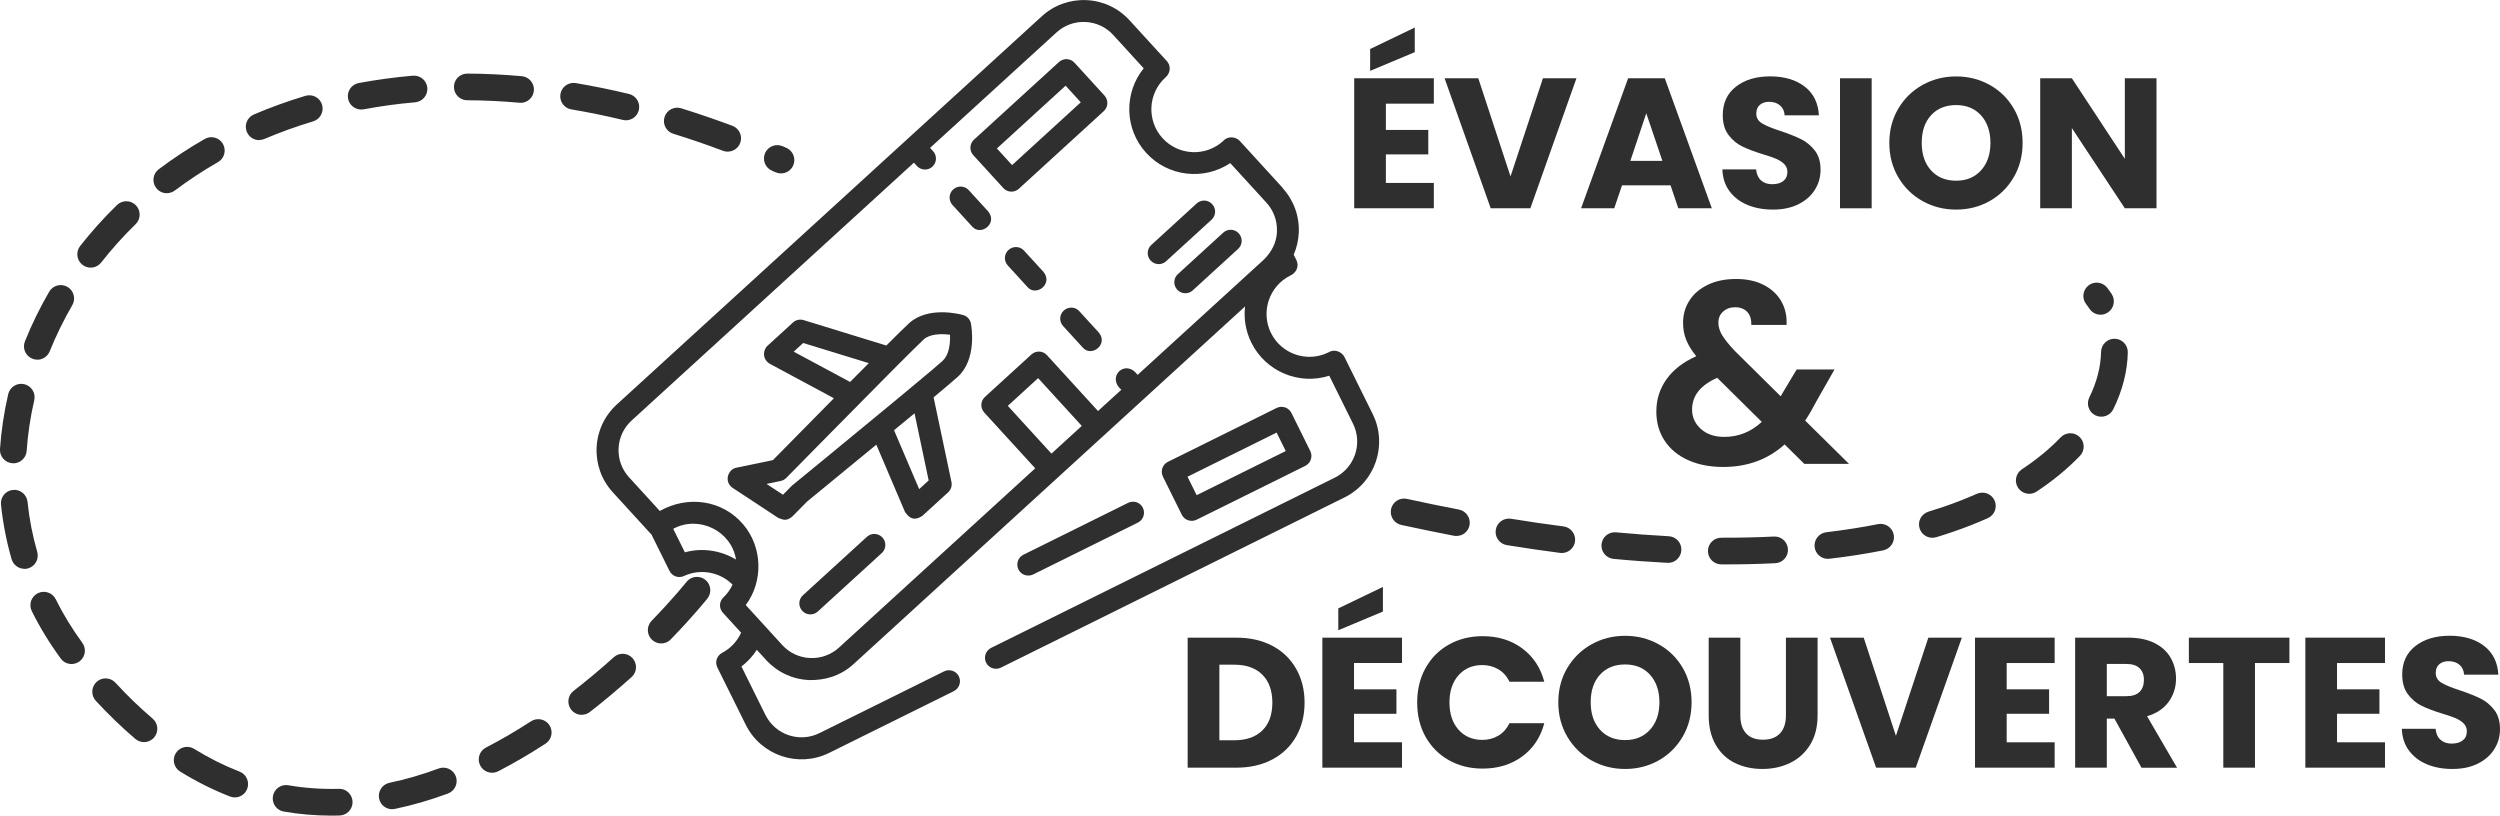
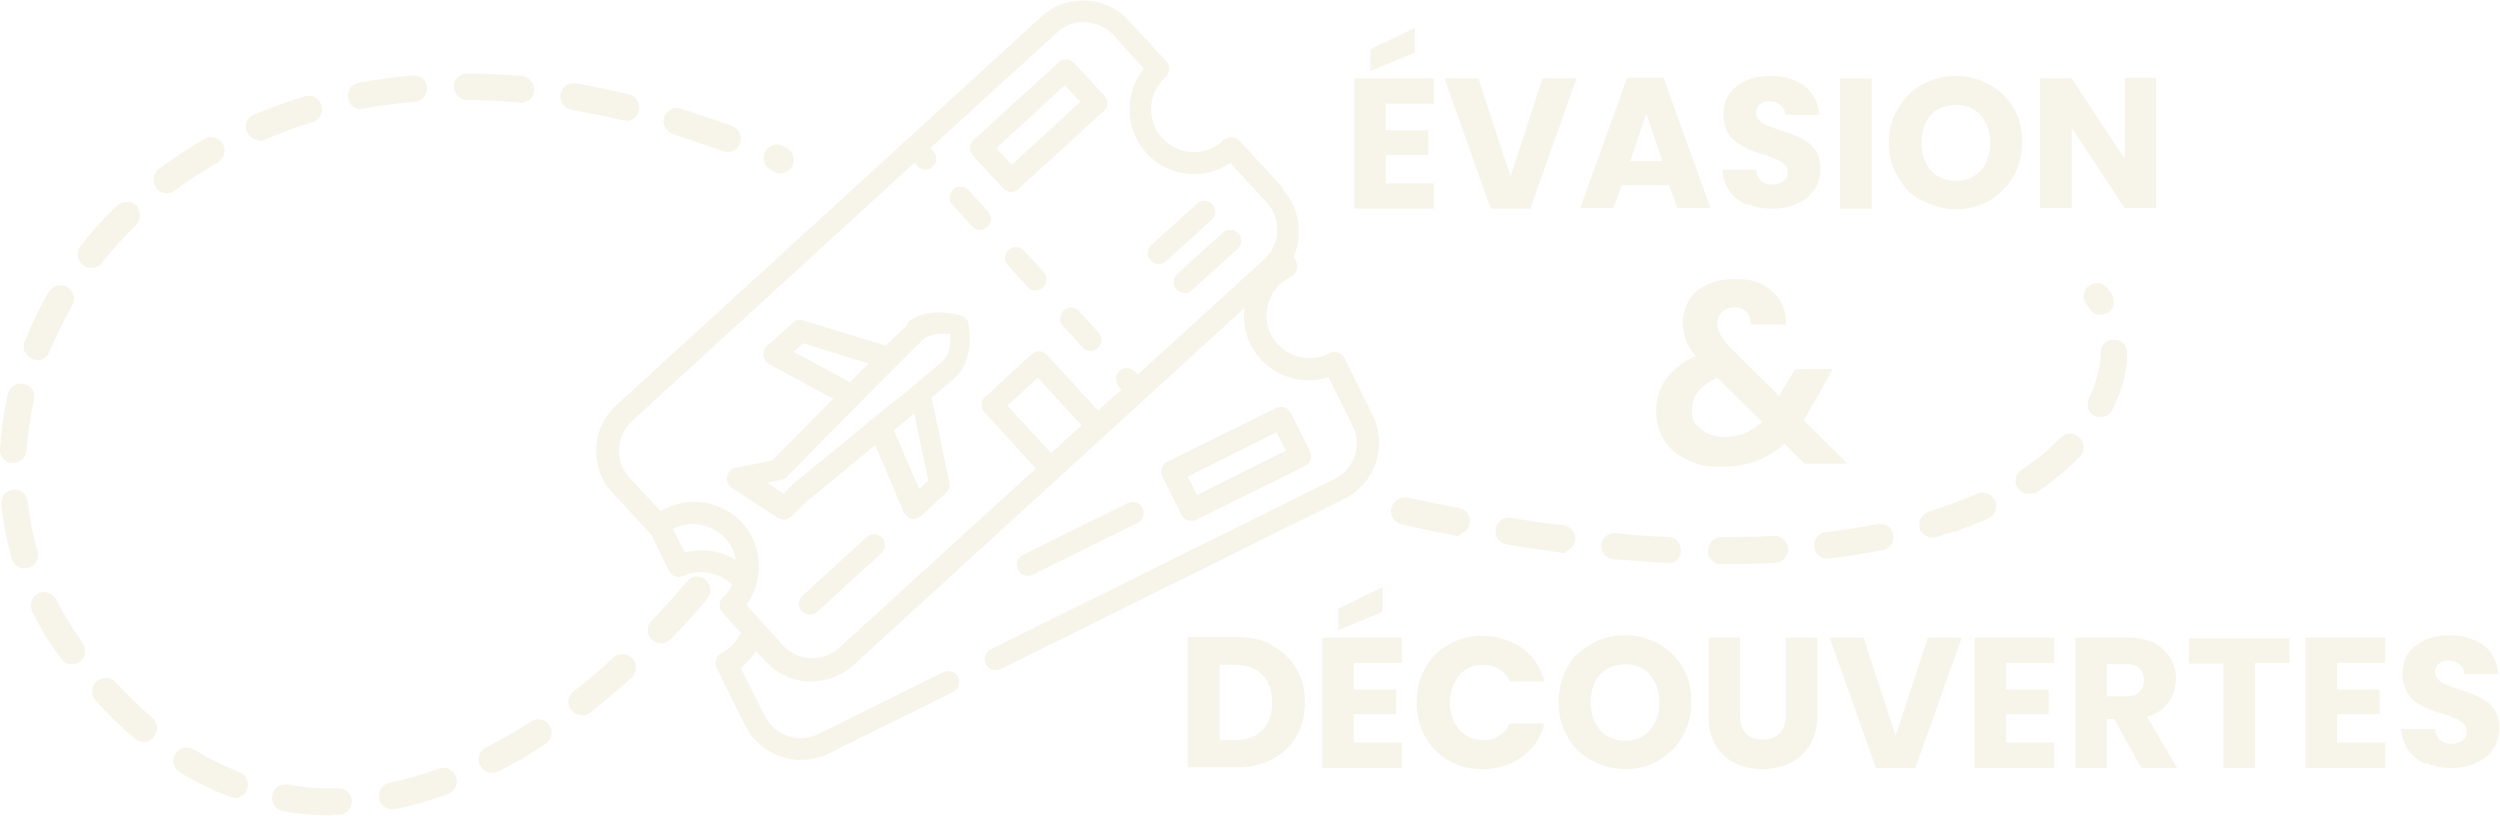
- <svg xmlns="http://www.w3.org/2000/svg" id="Calque_2" viewBox="0 0 404.96 132.12">
+ <svg xmlns="http://www.w3.org/2000/svg" id="Calque_2" version="1.1" viewBox="0 0 405 132.1">
  <defs>
    <style>
-       .cls-1 {
-         fill: #2f2f2f;
+       .st0 {
+         fill: #f7f4e9;
      }
    </style>
  </defs>
  <g id="Logo">
-     <g id="Logo-2" data-name="Logo">
+     <g id="Logo-2">
      <g id="Illustration">
        <g id="Billets">
          <g>
-             <path class="cls-1" d="M207.78,30.44l-6.98-7.64c-.54-.57-1.79-.9-2.66.03-2.83,2.59-7.23,2.39-9.82-.44-2.58-2.83-2.39-7.23.44-9.82.63-.5,1.11-1.65.27-2.65l-6.06-6.63c-1.82-1.99-4.29-3.15-6.98-3.27-2.69-.12-5.26.81-7.25,2.63l-68.83,62.87c-1.99,1.82-3.15,4.3-3.27,6.98-.12,2.69.81,5.26,2.63,7.25l6.06,6.63c.06.06.12.12.18.17l2.94,5.93c.43.87,1.47,1.23,2.35.82,2.67-1.24,5.83-.64,7.86,1.4-.35.76-.84,1.47-1.48,2.07-.7.67-.74,1.77-.08,2.49l2.95,3.23c-.64,1.4-1.7,2.53-3.08,3.26-.86.45-1.2,1.5-.77,2.37l4.6,9.28c2.47,4.98,8.52,7.02,13.5,4.56l20.21-10.01c.88-.44,1.24-1.51.81-2.39s-1.5-1.24-2.39-.81l-20.21,10.01c-3.22,1.59-7.13.27-8.73-2.95l-3.89-7.85c.99-.75,1.83-1.66,2.49-2.7l1.49,1.63c1.82,1.99,4.29,3.15,6.98,3.27,2.4.05,5.01-.56,7.25-2.63l63.37-57.89c-.23,1.95.09,3.98,1.02,5.87,2.34,4.71,7.76,6.91,12.62,5.35l3.85,7.78c1.59,3.22.27,7.13-2.95,8.73l-55.68,27.58c-.88.44-1.24,1.51-.81,2.39s1.5,1.24,2.39.81l55.68-27.58c4.98-2.47,7.02-8.52,4.56-13.5l-4.6-9.28c-.36-.69-1.47-1.37-2.57-.71-3.43,1.7-7.61.29-9.31-3.14s-.29-7.61,3.14-9.31c.74-.31,1.52-1.28.99-2.47l-.45-.9c.48-1.11.76-2.31.82-3.56.12-2.69-.81-5.26-2.63-7.25h0ZM110.94,89.47l-1.89-3.81c4.14-2.25,9.44.33,10.17,4.98-2.45-1.49-5.47-1.95-8.29-1.17h0ZM163.25,65.74l4.91-4.49,7.07,7.74-4.91,4.49-7.07-7.74ZM206.85,37.53c-.08,1.81-.88,3.26-2.11,4.51l-20.47,18.69c-1.95-2.7-5.09.3-2.63,2.4l-3.78,3.45-8.27-9.05c-.32-.35-.76-.56-1.23-.58-.47-.02-.93.15-1.28.46l-7.54,6.89c-.35.32-.56.76-.58,1.23-.02.47.15.93.46,1.28l8.27,9.05-31.78,29.03c-1.28,1.17-2.95,1.78-4.69,1.7-1.74-.08-3.34-.83-4.51-2.11l-5.91-6.47c2.87-3.84,2.72-9.36-.38-13.03-3.41-4.04-9.05-4.76-13.54-2.21l-4.98-5.45c-1.17-1.28-1.78-2.95-1.7-4.69.08-1.74.83-3.34,2.11-4.51l45.73-41.77.48.53c.55.6,1.41.74,2.1.4.15-.07.28-.17.41-.28.73-.66.78-1.79.11-2.52l-.48-.53,20.47-18.69c1.28-1.17,2.95-1.78,4.69-1.7,1.74.08,3.34.83,4.51,2.11l4.93,5.4c-3.22,3.97-3.14,9.82.41,13.7,3.55,3.88,9.36,4.49,13.61,1.65l5.86,6.41c1.17,1.28,1.78,2.95,1.7,4.69h0Z" />
-             <path class="cls-1" d="M160.11,34.29l-3.19-3.49c-.66-.73-1.79-.78-2.52-.11-.73.66-.78,1.79-.11,2.52l3.19,3.49c1.38,1.58,4.14-.47,2.63-2.4Z" />
-             <path class="cls-1" d="M169.07,44.09l-3.19-3.49c-.66-.73-1.79-.78-2.52-.11-.73.66-.78,1.79-.11,2.52l3.19,3.49c1.38,1.58,4.14-.47,2.63-2.4Z" />
-             <path class="cls-1" d="M174.84,50.41c-.66-.73-1.79-.78-2.52-.11-.73.66-.78,1.79-.11,2.52l3.19,3.49c1.38,1.58,4.14-.47,2.63-2.4l-3.19-3.49Z" />
-             <path class="cls-1" d="M179.37,16.76c.02-.47-.15-.93-.46-1.28l-4.86-5.32c-.66-.73-1.79-.78-2.52-.11l-13.76,12.57c-.73.66-.78,1.79-.11,2.52l4.86,5.32c.32.35.76.56,1.23.58.3.01.6-.05.87-.18.15-.07.29-.17.41-.28l13.76-12.57c.35-.32.56-.76.58-1.23h0ZM163.94,26.74l-2.46-2.69,11.13-10.17,2.46,2.69-11.13,10.17Z" />
-             <path class="cls-1" d="M188.9,42.31l7.35-6.72c.73-.66.78-1.79.11-2.52-.66-.73-1.79-.78-2.52-.11l-7.35,6.72c-.73.66-.78,1.79-.11,2.52.55.6,1.41.74,2.1.4.15-.07.28-.17.41-.28Z" />
-             <path class="cls-1" d="M198.15,37.68l-7.35,6.72c-.73.66-.78,1.79-.11,2.52.55.6,1.41.74,2.1.4.15-.07.28-.17.41-.28l7.35-6.72c.73-.66.78-1.79.11-2.52-.66-.73-1.79-.78-2.52-.11Z" />
-             <path class="cls-1" d="M140.43,86.95l-10.37,9.47c-.73.66-.78,1.79-.11,2.52.55.6,1.41.74,2.1.4.15-.07.28-.17.41-.28l10.37-9.47c.73-.66.78-1.79.11-2.52-.66-.73-1.79-.78-2.52-.11h0Z" />
-             <path class="cls-1" d="M211.44,75.46c.88-.44,1.24-1.51.81-2.39l-3.06-6.18c-.44-.88-1.5-1.24-2.39-.81l-17.62,8.73c-.88.44-1.24,1.5-.81,2.39l3.06,6.18c.44.88,1.5,1.24,2.39.81l17.62-8.73ZM192.36,77.22l14.43-7.15,1.48,2.99-14.43,7.15-1.48-2.99Z" />
-             <path class="cls-1" d="M184.32,84.65c.88-.44,1.24-1.5.81-2.39s-1.5-1.24-2.39-.81l-16.96,8.4c-.88.44-1.24,1.5-.81,2.39s1.5,1.24,2.39.81l16.96-8.4Z" />
-             <path class="cls-1" d="M147.24,52.37c-.54.49-1.89,1.82-3.67,3.6l-13.4-4.12c-.6-.18-1.26-.04-1.72.39l-4.15,3.79c-.65.62-.92,2.05.36,2.88l10.42,5.6c-4.4,4.45-8.59,8.71-9.88,10.02l-5.96,1.24c-1.24.24-2.04,2.16-.61,3.23l7.46,4.91c.74.25,1.25.59,2.24-.23l2.4-2.43c.77-.63,5.86-4.8,11.22-9.22l4.64,10.89c.51.71,1.27,1.69,2.84.62l4.15-3.79c.47-.43.67-1.07.54-1.68l-2.89-13.71c1.93-1.61,3.38-2.84,3.92-3.33,3.09-2.82,2.24-8.03,2.13-8.61-.12-.67-.62-1.21-1.27-1.39-.57-.16-5.68-1.48-8.77,1.34ZM128.56,56.97l1.54-1.41,10.63,3.26c-.97.97-1.99,2-3.03,3.05l-9.14-4.91ZM150.43,77.82l-1.54,1.41-4.07-9.54c1.14-.94,2.26-1.87,3.32-2.74l2.29,10.88ZM152.75,58.4c-.58.53-2.32,2-4.62,3.91,0,0,0,0,0,0-.95.79-2.04,1.7-3.26,2.71-.08.06-.15.12-.23.19-.04.03-.08.07-.12.1-7.05,5.83-15.97,13.14-16.11,13.25-.05.04-.09.08-.14.12l-1.44,1.46-2.66-1.75,2.29-.48c.34-.07.66-.24.91-.5.13-.13,8.19-8.34,14.63-14.83.2-.2.4-.4.59-.59.01-.01.02-.02.03-.04,1-1.01,1.9-1.91,2.7-2.72,0,0,0,0,0,0,2.11-2.11,3.73-3.71,4.31-4.25,1.02-.93,2.93-.93,4.26-.76.05,1.33-.12,3.23-1.15,4.16h0Z" />
+             <path class="st0" d="M207.8,30.4l-7-7.6c-.5-.6-1.8-.9-2.7,0-2.8,2.6-7.2,2.4-9.8-.4-2.6-2.8-2.4-7.2.4-9.8.6-.5,1.1-1.6.3-2.6l-6.1-6.6c-1.8-2-4.3-3.2-7-3.3-2.7-.1-5.3.8-7.2,2.6l-68.8,62.9c-2,1.8-3.2,4.3-3.3,7-.1,2.7.8,5.3,2.6,7.2l6.1,6.6c0,0,.1.1.2.2l2.9,5.9c.4.9,1.5,1.2,2.3.8,2.7-1.2,5.8-.6,7.9,1.4-.3.8-.8,1.5-1.5,2.1-.7.7-.7,1.8,0,2.5l2.9,3.2c-.6,1.4-1.7,2.5-3.1,3.3-.9.4-1.2,1.5-.8,2.4l4.6,9.3c2.5,5,8.5,7,13.5,4.6l20.2-10c.9-.4,1.2-1.5.8-2.4s-1.5-1.2-2.4-.8l-20.2,10c-3.2,1.6-7.1.3-8.7-2.9l-3.9-7.8c1-.8,1.8-1.7,2.5-2.7l1.5,1.6c1.8,2,4.3,3.2,7,3.3,2.4,0,5-.6,7.2-2.6l63.4-57.9c-.2,2,0,4,1,5.9,2.3,4.7,7.8,6.9,12.6,5.3l3.9,7.8c1.6,3.2.3,7.1-2.9,8.7l-55.7,27.6c-.9.4-1.2,1.5-.8,2.4s1.5,1.2,2.4.8l55.7-27.6c5-2.5,7-8.5,4.6-13.5l-4.6-9.3c-.4-.7-1.5-1.4-2.6-.7-3.4,1.7-7.6.3-9.3-3.1s-.3-7.6,3.1-9.3c.7-.3,1.5-1.3,1-2.5l-.4-.9c.5-1.1.8-2.3.8-3.6.1-2.7-.8-5.3-2.6-7.2h0ZM110.9,89.5l-1.9-3.8c4.1-2.2,9.4.3,10.2,5-2.4-1.5-5.5-1.9-8.3-1.2h0ZM163.2,65.7l4.9-4.5,7.1,7.7-4.9,4.5-7.1-7.7ZM206.9,37.5c0,1.8-.9,3.3-2.1,4.5l-20.5,18.7c-1.9-2.7-5.1.3-2.6,2.4l-3.8,3.4-8.3-9c-.3-.3-.8-.6-1.2-.6s-.9.2-1.3.5l-7.5,6.9c-.4.3-.6.8-.6,1.2s.1.9.5,1.3l8.3,9.1-31.8,29c-1.3,1.2-2.9,1.8-4.7,1.7s-3.3-.8-4.5-2.1l-5.9-6.5c2.9-3.8,2.7-9.4-.4-13-3.4-4-9.1-4.8-13.5-2.2l-5-5.4c-1.2-1.3-1.8-2.9-1.7-4.7,0-1.7.8-3.3,2.1-4.5l45.7-41.8.5.5c.6.6,1.4.7,2.1.4.1,0,.3-.2.4-.3.7-.7.8-1.8.1-2.5l-.5-.5,20.5-18.7c1.3-1.2,2.9-1.8,4.7-1.7s3.3.8,4.5,2.1l4.9,5.4c-3.2,4-3.1,9.8.4,13.7s9.4,4.5,13.6,1.6l5.9,6.4c1.2,1.3,1.8,3,1.7,4.7h0Z" />
+             <path class="st0" d="M160.1,34.3l-3.2-3.5c-.7-.7-1.8-.8-2.5-.1-.7.7-.8,1.8-.1,2.5l3.2,3.5c1.4,1.6,4.1-.5,2.6-2.4h0Z" />
+             <path class="st0" d="M169.1,44.1l-3.2-3.5c-.7-.7-1.8-.8-2.5-.1-.7.7-.8,1.8-.1,2.5l3.2,3.5c1.4,1.6,4.1-.5,2.6-2.4h0Z" />
+             <path class="st0" d="M174.8,50.4c-.7-.7-1.8-.8-2.5-.1-.7.7-.8,1.8-.1,2.5l3.2,3.5c1.4,1.6,4.1-.5,2.6-2.4l-3.2-3.5h0Z" />
+             <path class="st0" d="M179.4,16.8c0-.5-.1-.9-.5-1.3l-4.9-5.3c-.7-.7-1.8-.8-2.5-.1l-13.8,12.6c-.7.7-.8,1.8-.1,2.5l4.9,5.3c.3.4.8.6,1.2.6.3,0,.6,0,.9-.2.1,0,.3-.2.4-.3l13.8-12.6c.4-.3.6-.8.6-1.2h0ZM163.9,26.7l-2.5-2.7,11.1-10.2,2.5,2.7-11.1,10.2Z" />
+             <path class="st0" d="M188.9,42.3l7.4-6.7c.7-.7.8-1.8.1-2.5-.7-.7-1.8-.8-2.5-.1l-7.4,6.7c-.7.7-.8,1.8-.1,2.5.6.6,1.4.7,2.1.4.1,0,.3-.2.4-.3h0Z" />
+             <path class="st0" d="M198.1,37.7l-7.4,6.7c-.7.7-.8,1.8-.1,2.5.6.6,1.4.7,2.1.4.1,0,.3-.2.4-.3l7.4-6.7c.7-.7.8-1.8.1-2.5-.7-.7-1.8-.8-2.5-.1h0Z" />
+             <path class="st0" d="M140.4,87l-10.4,9.5c-.7.7-.8,1.8-.1,2.5.6.6,1.4.7,2.1.4.1,0,.3-.2.4-.3l10.4-9.5c.7-.7.8-1.8.1-2.5-.7-.7-1.8-.8-2.5-.1h0Z" />
+             <path class="st0" d="M211.4,75.5c.9-.4,1.2-1.5.8-2.4l-3.1-6.2c-.4-.9-1.5-1.2-2.4-.8l-17.6,8.7c-.9.4-1.2,1.5-.8,2.4l3.1,6.2c.4.9,1.5,1.2,2.4.8,0,0,17.6-8.7,17.6-8.7ZM192.4,77.2l14.4-7.2,1.5,3-14.4,7.2-1.5-3Z" />
+             <path class="st0" d="M184.3,84.7c.9-.4,1.2-1.5.8-2.4s-1.5-1.2-2.4-.8l-17,8.4c-.9.4-1.2,1.5-.8,2.4s1.5,1.2,2.4.8l17-8.4Z" />
+             <path class="st0" d="M147.2,52.4c-.5.5-1.9,1.8-3.7,3.6l-13.4-4.1c-.6-.2-1.3,0-1.7.4l-4.2,3.8c-.7.6-.9,2,.4,2.9l10.4,5.6c-4.4,4.4-8.6,8.7-9.9,10l-6,1.2c-1.2.2-2,2.2-.6,3.2l7.5,4.9c.7.2,1.2.6,2.2-.2l2.4-2.4c.8-.6,5.9-4.8,11.2-9.2l4.6,10.9c.5.7,1.3,1.7,2.8.6l4.1-3.8c.5-.4.7-1.1.5-1.7l-2.9-13.7c1.9-1.6,3.4-2.8,3.9-3.3,3.1-2.8,2.2-8,2.1-8.6-.1-.7-.6-1.2-1.3-1.4-.6-.2-5.7-1.5-8.8,1.3h0ZM128.6,57l1.5-1.4,10.6,3.3c-1,1-2,2-3,3l-9.1-4.9h0ZM150.4,77.8l-1.5,1.4-4.1-9.5c1.1-.9,2.3-1.9,3.3-2.7l2.3,10.9h0ZM152.8,58.4c-.6.5-2.3,2-4.6,3.9h0c-.9.8-2,1.7-3.3,2.7,0,0-.1.1-.2.2,0,0,0,0-.1,0-7.1,5.8-16,13.1-16.1,13.2,0,0,0,0-.1.1l-1.4,1.5-2.7-1.8,2.3-.5c.3,0,.7-.2.9-.5.1-.1,8.2-8.3,14.6-14.8.2-.2.4-.4.6-.6,0,0,0,0,0,0,1-1,1.9-1.9,2.7-2.7h0c2.1-2.1,3.7-3.7,4.3-4.2,1-.9,2.9-.9,4.3-.8,0,1.3-.1,3.2-1.1,4.2h0Z" />
          </g>
        </g>
        <g id="Pointillés">
-           <path class="cls-1" d="M316.45,86.11c-.91.31-1.85.62-2.81.91-1.14.35-2.35-.3-2.7-1.44-.35-1.14.27-2.32,1.44-2.7.92-.28,1.81-.59,2.69-.87,1.79-.62,3.52-1.3,5.16-2.03,1.08-.47,2.37,0,2.86,1.09.49,1.09,0,2.37-1.09,2.86-1.76.78-3.66,1.54-5.55,2.18ZM305.34,89.07c-.09.03-.19.06-.29.08-2.77.55-5.7,1.01-8.71,1.36-1.19.14-2.26-.71-2.4-1.9-.14-1.18.71-2.26,1.9-2.4,2.89-.34,5.71-.78,8.37-1.31,1.17-.23,2.31.53,2.54,1.7.21,1.07-.41,2.12-1.41,2.46ZM329.41,79.87c-.91.32-1.95-.01-2.51-.85-.66-1-.38-2.34.61-3,2.39-1.58,4.51-3.32,6.29-5.18.83-.86,2.2-.89,3.06-.06.86.83.89,2.2.06,3.06-2,2.08-4.37,4.03-7.03,5.79-.16.1-.32.18-.49.24ZM288.18,91.11c-.19.07-.39.1-.6.12-2.83.14-5.78.21-8.77.19-1.19,0-2.16-.98-2.15-2.17,0-1.19.98-2.16,2.17-2.15,2.91.01,5.78-.05,8.52-.19,1.19-.06,2.21.86,2.27,2.05.05.98-.56,1.85-1.45,2.15ZM341.08,67.38c-.53.18-1.12.16-1.66-.1-1.07-.53-1.51-1.82-.99-2.89,1.22-2.48,1.86-4.97,1.91-7.4.02-1.19,1.02-2.14,2.21-2.12,1.19.02,2.14,1.01,2.12,2.21-.06,3.06-.86,6.17-2.35,9.21-.26.53-.71.91-1.23,1.09ZM270.9,91.06c-.26.09-.53.13-.82.11-2.84-.15-5.77-.36-8.71-.64-1.19-.11-2.06-1.16-1.95-2.35.11-1.19,1.16-2.06,2.35-1.95,2.88.27,5.76.48,8.54.63,1.19.06,2.11,1.08,2.04,2.27-.05.91-.65,1.65-1.45,1.93ZM253.68,89.46c-.31.11-.64.14-.98.1-2.8-.36-5.7-.79-8.62-1.26-1.18-.19-1.98-1.3-1.79-2.48.19-1.18,1.3-1.98,2.48-1.79,2.88.47,5.73.89,8.49,1.24,1.18.15,2.02,1.24,1.87,2.42-.11.84-.69,1.51-1.44,1.77ZM340.97,50.86c-.92.32-1.96-.01-2.52-.86-.16-.25-.33-.49-.52-.72-.74-.94-.57-2.3.37-3.04.94-.73,2.3-.57,3.03.37.26.33.5.67.73,1.02.65,1,.37,2.34-.63,2.99-.15.1-.31.18-.48.23ZM236.61,86.7c-.35.12-.73.15-1.11.08-2.8-.54-5.66-1.13-8.52-1.75-1.17-.26-1.9-1.41-1.65-2.57.26-1.17,1.41-1.91,2.57-1.65,2.82.62,5.65,1.2,8.42,1.73,1.17.22,1.94,1.36,1.72,2.53-.15.79-.71,1.39-1.42,1.64Z" />
-           <path class="cls-1" d="M53.73,132.12c-2.61,0-5.22-.22-7.76-.66-1.18-.2-1.96-1.32-1.76-2.5.2-1.18,1.33-1.97,2.5-1.76,2.67.46,5.44.65,8.18.58,1.17-.07,2.19.91,2.22,2.1s-.91,2.19-2.1,2.22c-.43.01-.85.02-1.28.02ZM63.52,131.08c-1,0-1.9-.7-2.11-1.72-.24-1.17.51-2.31,1.67-2.56,2.62-.54,5.3-1.32,7.98-2.32,1.12-.41,2.36.16,2.78,1.28.41,1.12-.16,2.36-1.28,2.78-2.88,1.07-5.77,1.9-8.6,2.49-.15.03-.3.04-.44.04ZM38.03,129.17c-.26,0-.53-.05-.78-.15-2.74-1.07-5.45-2.42-8.07-4.04-1.02-.63-1.33-1.96-.71-2.97.63-1.02,1.96-1.33,2.97-.71,2.39,1.48,4.87,2.72,7.37,3.69,1.11.43,1.66,1.69,1.23,2.8-.33.86-1.15,1.38-2.02,1.38ZM79.71,125.17c-.78,0-1.54-.43-1.92-1.17-.55-1.06-.13-2.36.93-2.91,2.41-1.24,4.86-2.67,7.29-4.25,1-.65,2.34-.37,2.99.63.65,1,.37,2.34-.63,2.99-2.54,1.65-5.12,3.16-7.66,4.47-.32.16-.66.24-.99.24ZM23.33,120.21c-.49,0-.99-.17-1.4-.51-2.17-1.85-4.33-3.93-6.41-6.18-.81-.88-.75-2.25.12-3.06.88-.81,2.24-.75,3.05.12,1.96,2.13,3.99,4.08,6.03,5.82.91.77,1.02,2.14.25,3.05-.43.5-1.04.76-1.65.76ZM94.23,115.79c-.65,0-1.28-.29-1.71-.84-.73-.94-.56-2.3.38-3.03,2.19-1.7,4.38-3.53,6.52-5.46.89-.8,2.25-.73,3.05.16.8.89.73,2.25-.16,3.05-2.22,1.99-4.49,3.9-6.76,5.66-.39.31-.86.45-1.32.45ZM11.59,107.56c-.66,0-1.32-.3-1.74-.88-1.8-2.44-3.38-5.03-4.7-7.69-.53-1.07-.09-2.37.98-2.9,1.07-.53,2.37-.09,2.9.98,1.21,2.44,2.66,4.81,4.3,7.05.71.96.5,2.31-.46,3.02-.39.28-.84.42-1.28.42ZM107.11,104.23c-.54,0-1.09-.2-1.51-.61-.86-.83-.88-2.2-.05-3.06,3.57-3.68,5.63-6.27,5.65-6.3.74-.94,2.1-1.09,3.04-.35.94.74,1.09,2.1.35,3.04-.09.11-2.2,2.77-5.94,6.62-.42.44-.99.66-1.55.66ZM3.96,92.14c-.94,0-1.8-.62-2.08-1.56-.83-2.87-1.41-5.85-1.72-8.85-.12-1.19.74-2.25,1.93-2.37,1.17-.13,2.25.74,2.37,1.93.28,2.75.81,5.47,1.57,8.1.33,1.15-.33,2.35-1.48,2.68-.2.06-.4.09-.6.09ZM2.16,75.04s-.1,0-.15,0c-1.19-.08-2.09-1.11-2.01-2.3.2-2.96.65-5.95,1.33-8.89.27-1.16,1.43-1.89,2.6-1.62,1.16.27,1.89,1.43,1.62,2.6-.63,2.71-1.04,5.47-1.23,8.2-.08,1.14-1.03,2.02-2.15,2.02ZM6.04,58.26c-.27,0-.54-.05-.8-.16-1.11-.44-1.65-1.7-1.2-2.81,1.1-2.74,2.42-5.45,3.93-8.04.6-1.03,1.92-1.38,2.96-.78,1.03.6,1.38,1.92.78,2.96-1.4,2.42-2.63,4.93-3.66,7.48-.34.84-1.15,1.36-2.01,1.36ZM14.68,43.35c-.47,0-.94-.15-1.33-.46-.94-.74-1.1-2.1-.37-3.04,1.82-2.32,3.83-4.56,5.97-6.64.86-.83,2.22-.82,3.06.04.83.86.82,2.22-.04,3.06-2,1.95-3.88,4.04-5.58,6.21-.43.54-1.06.83-1.7.83ZM27.02,31.3c-.66,0-1.3-.3-1.73-.86-.72-.96-.53-2.31.43-3.03,2.35-1.77,4.85-3.41,7.44-4.9,1.04-.59,2.36-.24,2.95.8.59,1.04.24,2.36-.8,2.95-2.43,1.39-4.78,2.94-6.99,4.6-.39.29-.85.43-1.3.43ZM126.5,28.09c-.29,0-.59-.06-.87-.18l-.59-.26c-1.09-.48-1.59-1.75-1.11-2.85.48-1.09,1.75-1.59,2.85-1.11l.6.26c1.09.48,1.59,1.76,1.11,2.85-.36.81-1.15,1.29-1.98,1.29ZM117.89,24.57c-.25,0-.51-.04-.76-.14-2.69-1.01-5.4-1.94-8.06-2.76-1.14-.35-1.78-1.56-1.43-2.7.35-1.14,1.56-1.78,2.7-1.43,2.74.85,5.54,1.81,8.3,2.84,1.12.42,1.68,1.67,1.26,2.78-.33.87-1.15,1.4-2.02,1.4ZM41.98,22.7c-.84,0-1.64-.49-1.99-1.32-.47-1.1.04-2.37,1.14-2.84,2.69-1.15,5.5-2.16,8.35-3.02,1.15-.34,2.35.31,2.69,1.45.34,1.14-.31,2.35-1.45,2.69-2.7.81-5.35,1.77-7.9,2.85-.28.12-.56.17-.85.17ZM101.38,19.48c-.17,0-.34-.02-.51-.06-2.78-.67-5.58-1.24-8.32-1.7-1.18-.2-1.97-1.31-1.77-2.49.2-1.18,1.32-1.97,2.49-1.77,2.84.48,5.74,1.07,8.62,1.76,1.16.28,1.87,1.45,1.59,2.61-.24.99-1.12,1.66-2.1,1.66ZM58.5,17.74c-1.02,0-1.93-.73-2.12-1.77-.22-1.17.55-2.3,1.73-2.52,2.86-.53,5.81-.94,8.77-1.19,1.2-.09,2.24.78,2.34,1.97.1,1.19-.78,2.24-1.97,2.34-2.82.24-5.64.63-8.35,1.14-.13.02-.27.04-.4.04ZM84.33,16.64c-.06,0-.13,0-.2,0-2.84-.25-5.68-.39-8.45-.4-1.19,0-2.16-.98-2.15-2.17,0-1.19.97-2.15,2.16-2.15h.01c2.89.01,5.86.16,8.82.42,1.19.11,2.07,1.16,1.96,2.35-.1,1.12-1.04,1.97-2.15,1.97Z" />
+           <path class="st0" d="M316.5,86.1c-.9.3-1.9.6-2.8.9-1.1.3-2.4-.3-2.7-1.4s.3-2.3,1.4-2.7c.9-.3,1.8-.6,2.7-.9,1.8-.6,3.5-1.3,5.2-2,1.1-.5,2.4,0,2.9,1.1s0,2.4-1.1,2.9c-1.8.8-3.7,1.5-5.5,2.2ZM305.3,89.1c0,0-.2,0-.3,0-2.8.6-5.7,1-8.7,1.4-1.2.1-2.3-.7-2.4-1.9-.1-1.2.7-2.3,1.9-2.4,2.9-.3,5.7-.8,8.4-1.3,1.2-.2,2.3.5,2.5,1.7.2,1.1-.4,2.1-1.4,2.5h0ZM329.4,79.9c-.9.3-2,0-2.5-.8-.7-1-.4-2.3.6-3,2.4-1.6,4.5-3.3,6.3-5.2.8-.9,2.2-.9,3.1,0s.9,2.2,0,3.1c-2,2.1-4.4,4-7,5.8-.2,0-.3.2-.5.2h0ZM288.2,91.1c-.2,0-.4,0-.6.1-2.8.1-5.8.2-8.8.2-1.2,0-2.2-1-2.1-2.2,0-1.2,1-2.2,2.2-2.2,2.9,0,5.8,0,8.5-.2,1.2,0,2.2.9,2.3,2.1,0,1-.6,1.8-1.5,2.2h0ZM341.1,67.4c-.5.2-1.1.2-1.7,0-1.1-.5-1.5-1.8-1-2.9,1.2-2.5,1.9-5,1.9-7.4,0-1.2,1-2.1,2.2-2.1s2.1,1,2.1,2.2c0,3.1-.9,6.2-2.4,9.2-.3.5-.7.9-1.2,1.1h0ZM270.9,91.1c-.3,0-.5.1-.8.1-2.8-.2-5.8-.4-8.7-.6-1.2-.1-2.1-1.2-2-2.3.1-1.2,1.2-2.1,2.4-1.9,2.9.3,5.8.5,8.5.6,1.2,0,2.1,1.1,2,2.3,0,.9-.6,1.7-1.5,1.9ZM253.7,89.5c-.3.1-.6.1-1,0-2.8-.4-5.7-.8-8.6-1.3-1.2-.2-2-1.3-1.8-2.5s1.3-2,2.5-1.8c2.9.5,5.7.9,8.5,1.2,1.2.2,2,1.2,1.9,2.4-.1.8-.7,1.5-1.4,1.8h0ZM341,50.9c-.9.3-2,0-2.5-.9-.2-.2-.3-.5-.5-.7-.7-.9-.6-2.3.4-3,.9-.7,2.3-.6,3,.4.3.3.5.7.7,1,.6,1,.4,2.3-.6,3-.1,0-.3.2-.5.2h0ZM236.6,86.7c-.4.1-.7.2-1.1,0-2.8-.5-5.7-1.1-8.5-1.8-1.2-.3-1.9-1.4-1.6-2.6.3-1.2,1.4-1.9,2.6-1.7,2.8.6,5.6,1.2,8.4,1.7,1.2.2,1.9,1.4,1.7,2.5-.1.8-.7,1.4-1.4,1.6h0Z" />
+           <path class="st0" d="M53.7,132.1c-2.6,0-5.2-.2-7.8-.7-1.2-.2-2-1.3-1.8-2.5.2-1.2,1.3-2,2.5-1.8,2.7.5,5.4.7,8.2.6,1.2,0,2.2.9,2.2,2.1s-.9,2.2-2.1,2.2c-.4,0-.8,0-1.3,0ZM63.5,131.1c-1,0-1.9-.7-2.1-1.7-.2-1.2.5-2.3,1.7-2.6,2.6-.5,5.3-1.3,8-2.3,1.1-.4,2.4.2,2.8,1.3.4,1.1-.2,2.4-1.3,2.8-2.9,1.1-5.8,1.9-8.6,2.5-.2,0-.3,0-.4,0h0ZM38,129.2c-.3,0-.5,0-.8-.1-2.7-1.1-5.5-2.4-8.1-4-1-.6-1.3-2-.7-3,.6-1,2-1.3,3-.7,2.4,1.5,4.9,2.7,7.4,3.7,1.1.4,1.7,1.7,1.2,2.8-.3.9-1.2,1.4-2,1.4h0ZM79.7,125.2c-.8,0-1.5-.4-1.9-1.2-.6-1.1-.1-2.4.9-2.9,2.4-1.2,4.9-2.7,7.3-4.2,1-.7,2.3-.4,3,.6s.4,2.3-.6,3c-2.5,1.7-5.1,3.2-7.7,4.5-.3.2-.7.2-1,.2h0ZM23.3,120.2c-.5,0-1-.2-1.4-.5-2.2-1.8-4.3-3.9-6.4-6.2-.8-.9-.8-2.2.1-3.1.9-.8,2.2-.8,3.1.1,2,2.1,4,4.1,6,5.8.9.8,1,2.1.2,3.1-.4.5-1,.8-1.6.8h0ZM94.2,115.8c-.7,0-1.3-.3-1.7-.8-.7-.9-.6-2.3.4-3,2.2-1.7,4.4-3.5,6.5-5.5.9-.8,2.2-.7,3.1.2.8.9.7,2.2-.2,3.1-2.2,2-4.5,3.9-6.8,5.7-.4.3-.9.4-1.3.4h0ZM11.6,107.6c-.7,0-1.3-.3-1.7-.9-1.8-2.4-3.4-5-4.7-7.7-.5-1.1,0-2.4,1-2.9s2.4,0,2.9,1c1.2,2.4,2.7,4.8,4.3,7.1.7,1,.5,2.3-.5,3-.4.3-.8.4-1.3.4ZM107.1,104.2c-.5,0-1.1-.2-1.5-.6-.9-.8-.9-2.2,0-3.1,3.6-3.7,5.6-6.3,5.7-6.3.7-.9,2.1-1.1,3-.3s1.1,2.1.3,3c0,.1-2.2,2.8-5.9,6.6-.4.4-1,.7-1.6.7h0ZM4,92.1c-.9,0-1.8-.6-2.1-1.6-.8-2.9-1.4-5.8-1.7-8.8-.1-1.2.7-2.2,1.9-2.4,1.2-.1,2.2.7,2.4,1.9.3,2.8.8,5.5,1.6,8.1.3,1.2-.3,2.3-1.5,2.7-.2,0-.4,0-.6,0h0ZM2.2,75h-.2c-1.2,0-2.1-1.1-2-2.3.2-3,.6-5.9,1.3-8.9.3-1.2,1.4-1.9,2.6-1.6,1.2.3,1.9,1.4,1.6,2.6-.6,2.7-1,5.5-1.2,8.2,0,1.1-1,2-2.2,2h0ZM6,58.3c-.3,0-.5,0-.8-.2-1.1-.4-1.7-1.7-1.2-2.8,1.1-2.7,2.4-5.5,3.9-8,.6-1,1.9-1.4,3-.8,1,.6,1.4,1.9.8,3-1.4,2.4-2.6,4.9-3.7,7.5-.3.8-1.2,1.4-2,1.4h0ZM14.7,43.4c-.5,0-.9-.2-1.3-.5-.9-.7-1.1-2.1-.4-3,1.8-2.3,3.8-4.6,6-6.6.9-.8,2.2-.8,3.1,0,.8.9.8,2.2,0,3.1-2,2-3.9,4-5.6,6.2-.4.5-1.1.8-1.7.8h0ZM27,31.3c-.7,0-1.3-.3-1.7-.9-.7-1-.5-2.3.4-3,2.4-1.8,4.9-3.4,7.4-4.9,1-.6,2.4-.2,3,.8.6,1,.2,2.4-.8,3-2.4,1.4-4.8,2.9-7,4.6-.4.3-.9.4-1.3.4h0ZM126.5,28.1c-.3,0-.6,0-.9-.2l-.6-.3c-1.1-.5-1.6-1.8-1.1-2.9.5-1.1,1.8-1.6,2.8-1.1l.6.3c1.1.5,1.6,1.8,1.1,2.9-.4.8-1.2,1.3-2,1.3h0ZM117.9,24.6c-.2,0-.5,0-.8-.1-2.7-1-5.4-1.9-8.1-2.8-1.1-.4-1.8-1.6-1.4-2.7.3-1.1,1.6-1.8,2.7-1.4,2.7.9,5.5,1.8,8.3,2.8,1.1.4,1.7,1.7,1.3,2.8-.3.9-1.2,1.4-2,1.4h0ZM42,22.7c-.8,0-1.6-.5-2-1.3-.5-1.1,0-2.4,1.1-2.8,2.7-1.1,5.5-2.2,8.3-3,1.2-.3,2.3.3,2.7,1.5.3,1.1-.3,2.4-1.5,2.7-2.7.8-5.3,1.8-7.9,2.9-.3.1-.6.2-.8.2h0ZM101.4,19.5c-.2,0-.3,0-.5,0-2.8-.7-5.6-1.2-8.3-1.7-1.2-.2-2-1.3-1.8-2.5.2-1.2,1.3-2,2.5-1.8,2.8.5,5.7,1.1,8.6,1.8,1.2.3,1.9,1.5,1.6,2.6-.2,1-1.1,1.7-2.1,1.7h0ZM58.5,17.7c-1,0-1.9-.7-2.1-1.8-.2-1.2.5-2.3,1.7-2.5,2.9-.5,5.8-.9,8.8-1.2,1.2,0,2.2.8,2.3,2,0,1.2-.8,2.2-2,2.3-2.8.2-5.6.6-8.3,1.1-.1,0-.3,0-.4,0h0ZM84.3,16.6h-.2c-2.8-.2-5.7-.4-8.4-.4-1.2,0-2.2-1-2.2-2.2,0-1.2,1-2.1,2.2-2.1h0c2.9,0,5.9.2,8.8.4,1.2.1,2.1,1.2,2,2.4,0,1.1-1,2-2.2,2h0Z" />
        </g>
      </g>
      <g id="Textes">
-         <g id="_Évasion" data-name="Évasion">
+         <g id="_Évasion">
          <g>
-             <path class="cls-1" d="M224.49,16.79v4.26h6.87v3.96h-6.87v4.62h7.77v4.11h-12.9V12.68h12.9v4.11h-7.77ZM229.17,8.45l-7.23,3.03v-3.54l7.23-3.48v3.99Z" />
-             <path class="cls-1" d="M255.36,12.68l-7.47,21.06h-6.42l-7.47-21.06h5.46l5.22,15.9,5.25-15.9h5.43Z" />
-             <path class="cls-1" d="M270.6,30.02h-7.86l-1.26,3.72h-5.37l7.62-21.06h5.94l7.62,21.06h-5.43l-1.26-3.72ZM269.28,26.06l-2.61-7.71-2.58,7.71h5.19Z" />
-             <path class="cls-1" d="M283.08,33.2c-1.22-.5-2.19-1.24-2.92-2.22-.73-.98-1.12-2.16-1.16-3.54h5.46c.08.78.35,1.38.81,1.79s1.06.61,1.8.61,1.36-.17,1.8-.52.66-.83.66-1.46c0-.52-.18-.95-.52-1.29-.35-.34-.78-.62-1.29-.84-.51-.22-1.24-.47-2.18-.75-1.36-.42-2.47-.84-3.33-1.26-.86-.42-1.6-1.04-2.22-1.86-.62-.82-.93-1.89-.93-3.21,0-1.96.71-3.5,2.13-4.61,1.42-1.11,3.27-1.67,5.55-1.67s4.19.56,5.61,1.67c1.42,1.11,2.18,2.66,2.28,4.64h-5.55c-.04-.68-.29-1.22-.75-1.61s-1.05-.58-1.77-.58c-.62,0-1.12.17-1.5.5s-.57.81-.57,1.42c0,.68.32,1.21.96,1.59.64.38,1.64.79,3,1.23,1.36.46,2.46.9,3.31,1.32.85.42,1.58,1.03,2.21,1.83.62.8.93,1.83.93,3.09s-.31,2.29-.92,3.27c-.61.98-1.5,1.76-2.66,2.34-1.16.58-2.53.87-4.11.87s-2.92-.25-4.14-.75Z" />
-             <path class="cls-1" d="M303.18,12.68v21.06h-5.13V12.68h5.13Z" />
-             <path class="cls-1" d="M311.42,32.57c-1.65-.92-2.96-2.21-3.93-3.86-.97-1.65-1.45-3.5-1.45-5.56s.48-3.91,1.45-5.55,2.28-2.92,3.93-3.84c1.65-.92,3.46-1.38,5.44-1.38s3.8.46,5.45,1.38c1.65.92,2.95,2.2,3.9,3.84.95,1.64,1.42,3.49,1.42,5.55s-.48,3.92-1.44,5.56c-.96,1.65-2.26,2.94-3.9,3.86-1.64.92-3.45,1.38-5.43,1.38s-3.79-.46-5.44-1.38ZM320.9,27.59c1.01-1.12,1.52-2.6,1.52-4.44s-.51-3.34-1.52-4.46c-1.01-1.11-2.35-1.67-4.04-1.67s-3.06.55-4.06,1.65c-1.01,1.1-1.51,2.59-1.51,4.47s.5,3.34,1.51,4.46c1.01,1.11,2.36,1.67,4.06,1.67s3.02-.56,4.04-1.68Z" />
-             <path class="cls-1" d="M349.32,33.74h-5.13l-8.58-12.99v12.99h-5.13V12.68h5.13l8.58,13.05v-13.05h5.13v21.06Z" />
+             <path class="st0" d="M224.5,16.8v4.3h6.9v4h-6.9v4.6h7.8v4.1h-12.9V12.7h12.9v4.1h-7.8ZM229.2,8.5l-7.2,3v-3.5l7.2-3.5v4Z" />
+             <path class="st0" d="M255.4,12.7l-7.5,21.1h-6.4l-7.5-21.1h5.5l5.2,15.9,5.2-15.9s5.4,0,5.4,0Z" />
+             <path class="st0" d="M270.6,30h-7.9l-1.3,3.7h-5.4l7.6-21.1h5.9l7.6,21.1h-5.4s-1.3-3.7-1.3-3.7ZM269.3,26.1l-2.6-7.7-2.6,7.7h5.2,0Z" />
+             <path class="st0" d="M283.1,33.2c-1.2-.5-2.2-1.2-2.9-2.2s-1.1-2.2-1.2-3.5h5.5c0,.8.4,1.4.8,1.8s1.1.6,1.8.6,1.4-.2,1.8-.5.7-.8.7-1.5-.2-1-.5-1.3c-.4-.3-.8-.6-1.3-.8s-1.2-.5-2.2-.8c-1.4-.4-2.5-.8-3.3-1.3s-1.6-1-2.2-1.9c-.6-.8-.9-1.9-.9-3.2,0-2,.7-3.5,2.1-4.6,1.4-1.1,3.3-1.7,5.5-1.7s4.2.6,5.6,1.7c1.4,1.1,2.2,2.7,2.3,4.6h-5.5c0-.7-.3-1.2-.8-1.6s-1-.6-1.8-.6-1.1.2-1.5.5-.6.8-.6,1.4.3,1.2,1,1.6c.6.4,1.6.8,3,1.2,1.4.5,2.5.9,3.3,1.3s1.6,1,2.2,1.8c.6.8.9,1.8.9,3.1s-.3,2.3-.9,3.3c-.6,1-1.5,1.8-2.7,2.3-1.2.6-2.5.9-4.1.9s-2.9-.2-4.1-.8h0Z" />
+             <path class="st0" d="M303.2,12.7v21.1h-5.1V12.7h5.1Z" />
+             <path class="st0" d="M311.4,32.6c-1.6-.9-3-2.2-3.9-3.9-1-1.6-1.5-3.5-1.5-5.6s.5-3.9,1.5-5.6,2.3-2.9,3.9-3.8,3.5-1.4,5.4-1.4,3.8.5,5.5,1.4c1.6.9,3,2.2,3.9,3.8,1,1.6,1.4,3.5,1.4,5.5s-.5,3.9-1.4,5.6c-1,1.6-2.3,2.9-3.9,3.9-1.6.9-3.5,1.4-5.4,1.4s-3.8-.5-5.4-1.4h0ZM320.9,27.6c1-1.1,1.5-2.6,1.5-4.4s-.5-3.3-1.5-4.5c-1-1.1-2.4-1.7-4-1.7s-3.1.5-4.1,1.6c-1,1.1-1.5,2.6-1.5,4.5s.5,3.3,1.5,4.5c1,1.1,2.4,1.7,4.1,1.7s3-.6,4-1.7Z" />
+             <path class="st0" d="M349.3,33.7h-5.1l-8.6-13v13h-5.1V12.7h5.1l8.6,13v-13.1h5.1v21.1Z" />
          </g>
        </g>
        <g id="Découvertes">
          <g>
-             <path class="cls-1" d="M206.1,104.61c1.66.88,2.94,2.12,3.85,3.71s1.37,3.43,1.37,5.5-.46,3.89-1.37,5.49c-.91,1.6-2.2,2.84-3.87,3.72-1.67.88-3.61,1.32-5.81,1.32h-7.89v-21.06h7.89c2.22,0,4.16.44,5.82,1.32ZM204.48,118.32c1.08-1.06,1.62-2.56,1.62-4.5s-.54-3.45-1.62-4.53c-1.08-1.08-2.59-1.62-4.53-1.62h-2.43v12.24h2.43c1.94,0,3.45-.53,4.53-1.59Z" />
-             <path class="cls-1" d="M219.33,107.4v4.26h6.87v3.96h-6.87v4.62h7.77v4.11h-12.9v-21.06h12.9v4.11h-7.77ZM224.01,99.06l-7.23,3.03v-3.54l7.23-3.48v3.99Z" />
-             <path class="cls-1" d="M230.91,108.23c.9-1.63,2.15-2.9,3.77-3.81,1.61-.91,3.44-1.37,5.48-1.37,2.5,0,4.64.66,6.42,1.98,1.78,1.32,2.97,3.12,3.57,5.4h-5.64c-.42-.88-1.02-1.55-1.79-2.01-.77-.46-1.65-.69-2.62-.69-1.58,0-2.86.55-3.84,1.65-.98,1.1-1.47,2.57-1.47,4.41s.49,3.31,1.47,4.41c.98,1.1,2.26,1.65,3.84,1.65.98,0,1.85-.23,2.62-.69.77-.46,1.36-1.13,1.79-2.01h5.64c-.6,2.28-1.79,4.08-3.57,5.38-1.78,1.31-3.92,1.97-6.42,1.97-2.04,0-3.87-.46-5.48-1.37-1.61-.91-2.86-2.17-3.77-3.79-.9-1.62-1.35-3.47-1.35-5.55s.45-3.94,1.35-5.57Z" />
-             <path class="cls-1" d="M257.8,123.18c-1.65-.92-2.96-2.21-3.93-3.86-.97-1.65-1.45-3.5-1.45-5.56s.48-3.91,1.45-5.55,2.28-2.92,3.93-3.84c1.65-.92,3.46-1.38,5.44-1.38s3.8.46,5.45,1.38c1.65.92,2.95,2.2,3.9,3.84.95,1.64,1.42,3.49,1.42,5.55s-.48,3.92-1.44,5.56c-.96,1.65-2.26,2.94-3.9,3.86-1.64.92-3.45,1.38-5.43,1.38s-3.79-.46-5.44-1.38ZM267.28,118.2c1.01-1.12,1.52-2.6,1.52-4.44s-.51-3.34-1.52-4.46c-1.01-1.11-2.35-1.67-4.04-1.67s-3.06.55-4.06,1.65c-1.01,1.1-1.51,2.59-1.51,4.47s.5,3.34,1.51,4.46c1.01,1.11,2.36,1.67,4.06,1.67s3.02-.56,4.04-1.68Z" />
-             <path class="cls-1" d="M281.91,103.29v12.6c0,1.26.31,2.23.93,2.91.62.68,1.53,1.02,2.73,1.02s2.12-.34,2.76-1.02.96-1.65.96-2.91v-12.6h5.13v12.57c0,1.88-.4,3.47-1.2,4.77-.8,1.3-1.88,2.28-3.23,2.94s-2.85.99-4.51.99-3.15-.33-4.46-.97c-1.31-.65-2.35-1.63-3.1-2.94-.76-1.31-1.14-2.9-1.14-4.79v-12.57h5.13Z" />
-             <path class="cls-1" d="M317.79,103.29l-7.47,21.06h-6.42l-7.47-21.06h5.46l5.22,15.9,5.25-15.9h5.43Z" />
-             <path class="cls-1" d="M325.05,107.4v4.26h6.87v3.96h-6.87v4.62h7.77v4.11h-12.9v-21.06h12.9v4.11h-7.77Z" />
-             <path class="cls-1" d="M346.88,124.35l-4.38-7.95h-1.23v7.95h-5.13v-21.06h8.61c1.66,0,3.07.29,4.24.87,1.17.58,2.04,1.38,2.62,2.39s.87,2.13.87,3.38c0,1.4-.4,2.65-1.19,3.75s-1.96,1.88-3.5,2.34l4.86,8.34h-5.79ZM341.27,112.77h3.18c.94,0,1.65-.23,2.12-.69.47-.46.71-1.11.71-1.95s-.24-1.43-.71-1.89c-.47-.46-1.18-.69-2.12-.69h-3.18v5.22Z" />
-             <path class="cls-1" d="M370.85,103.29v4.11h-5.58v16.95h-5.13v-16.95h-5.58v-4.11h16.29Z" />
-             <path class="cls-1" d="M378.56,107.4v4.26h6.87v3.96h-6.87v4.62h7.77v4.11h-12.9v-21.06h12.9v4.11h-7.77Z" />
-             <path class="cls-1" d="M393.14,123.81c-1.22-.5-2.19-1.24-2.92-2.22-.73-.98-1.12-2.16-1.16-3.54h5.46c.08.78.35,1.38.81,1.79s1.06.61,1.8.61,1.36-.17,1.8-.52.66-.83.66-1.46c0-.52-.18-.95-.52-1.29-.35-.34-.78-.62-1.29-.84-.51-.22-1.24-.47-2.18-.75-1.36-.42-2.47-.84-3.33-1.26-.86-.42-1.6-1.04-2.22-1.86-.62-.82-.93-1.89-.93-3.21,0-1.96.71-3.5,2.13-4.61,1.42-1.11,3.27-1.67,5.55-1.67s4.19.56,5.61,1.67c1.42,1.11,2.18,2.66,2.28,4.64h-5.55c-.04-.68-.29-1.22-.75-1.61s-1.05-.58-1.77-.58c-.62,0-1.12.17-1.5.5s-.57.81-.57,1.42c0,.68.32,1.21.96,1.59.64.38,1.64.79,3,1.23,1.36.46,2.46.9,3.31,1.32.85.42,1.58,1.03,2.21,1.83.62.8.93,1.83.93,3.09s-.31,2.29-.92,3.27c-.61.98-1.5,1.76-2.66,2.34-1.16.58-2.53.87-4.11.87s-2.92-.25-4.14-.75Z" />
+             <path class="st0" d="M206.1,104.6c1.7.9,2.9,2.1,3.9,3.7s1.4,3.4,1.4,5.5-.5,3.9-1.4,5.5c-.9,1.6-2.2,2.8-3.9,3.7-1.7.9-3.6,1.3-5.8,1.3h-7.9v-21.1h7.9c2.2,0,4.2.4,5.8,1.3h0ZM204.5,118.3c1.1-1.1,1.6-2.6,1.6-4.5s-.5-3.4-1.6-4.5-2.6-1.6-4.5-1.6h-2.4v12.2h2.4c1.9,0,3.4-.5,4.5-1.6Z" />
+             <path class="st0" d="M219.3,107.4v4.3h6.9v4h-6.9v4.6h7.8v4.1h-12.9v-21.1h12.9v4.1s-7.8,0-7.8,0ZM224,99.1l-7.2,3v-3.5l7.2-3.5v4Z" />
+             <path class="st0" d="M230.9,108.2c.9-1.6,2.1-2.9,3.8-3.8,1.6-.9,3.4-1.4,5.5-1.4s4.6.7,6.4,2,3,3.1,3.6,5.4h-5.6c-.4-.9-1-1.6-1.8-2-.8-.5-1.6-.7-2.6-.7-1.6,0-2.9.6-3.8,1.7s-1.5,2.6-1.5,4.4.5,3.3,1.5,4.4c1,1.1,2.3,1.7,3.8,1.7s1.9-.2,2.6-.7c.8-.5,1.4-1.1,1.8-2h5.6c-.6,2.3-1.8,4.1-3.6,5.4-1.8,1.3-3.9,2-6.4,2s-3.9-.5-5.5-1.4-2.9-2.2-3.8-3.8c-.9-1.6-1.4-3.5-1.4-5.6s.4-3.9,1.4-5.6h0Z" />
+             <path class="st0" d="M257.8,123.2c-1.6-.9-3-2.2-3.9-3.9-1-1.7-1.4-3.5-1.4-5.6s.5-3.9,1.4-5.6,2.3-2.9,3.9-3.8,3.5-1.4,5.4-1.4,3.8.5,5.5,1.4c1.6.9,3,2.2,3.9,3.8,1,1.6,1.4,3.5,1.4,5.6s-.5,3.9-1.4,5.6c-1,1.7-2.3,2.9-3.9,3.9-1.6.9-3.5,1.4-5.4,1.4s-3.8-.5-5.4-1.4h0ZM267.3,118.2c1-1.1,1.5-2.6,1.5-4.4s-.5-3.3-1.5-4.5c-1-1.1-2.4-1.7-4-1.7s-3.1.6-4.1,1.7c-1,1.1-1.5,2.6-1.5,4.5s.5,3.3,1.5,4.5c1,1.1,2.4,1.7,4.1,1.7s3-.6,4-1.7Z" />
+             <path class="st0" d="M281.9,103.3v12.6c0,1.3.3,2.2.9,2.9s1.5,1,2.7,1,2.1-.3,2.8-1,1-1.7,1-2.9v-12.6h5.1v12.6c0,1.9-.4,3.5-1.2,4.8-.8,1.3-1.9,2.3-3.2,2.9s-2.9,1-4.5,1-3.1-.3-4.5-1c-1.3-.7-2.4-1.6-3.1-2.9-.8-1.3-1.1-2.9-1.1-4.8v-12.6h5.1Z" />
+             <path class="st0" d="M317.8,103.3l-7.5,21.1h-6.4l-7.5-21.1h5.5l5.2,15.9,5.2-15.9h5.4Z" />
+             <path class="st0" d="M325,107.4v4.3h6.9v4h-6.9v4.6h7.8v4.1h-12.9v-21.1h12.9v4.1s-7.8,0-7.8,0Z" />
+             <path class="st0" d="M346.9,124.4l-4.4-7.9h-1.2v7.9h-5.1v-21.1h8.6c1.7,0,3.1.3,4.2.9,1.2.6,2,1.4,2.6,2.4s.9,2.1.9,3.4-.4,2.7-1.2,3.8-2,1.9-3.5,2.3l4.9,8.3h-5.8,0ZM341.3,112.8h3.2c.9,0,1.6-.2,2.1-.7s.7-1.1.7-1.9-.2-1.4-.7-1.9-1.2-.7-2.1-.7h-3.2v5.2Z" />
+             <path class="st0" d="M370.9,103.3v4.1h-5.6v17h-5.1v-16.9h-5.6v-4.1h16.3,0Z" />
+             <path class="st0" d="M378.6,107.4v4.3h6.9v4h-6.9v4.6h7.8v4.1h-12.9v-21.1h12.9v4.1s-7.8,0-7.8,0Z" />
+             <path class="st0" d="M393.1,123.8c-1.2-.5-2.2-1.2-2.9-2.2s-1.1-2.2-1.2-3.5h5.5c0,.8.4,1.4.8,1.8s1.1.6,1.8.6,1.4-.2,1.8-.5.7-.8.7-1.5-.2-.9-.5-1.3c-.4-.3-.8-.6-1.3-.8-.5-.2-1.2-.5-2.2-.8-1.4-.4-2.5-.8-3.3-1.3-.9-.4-1.6-1-2.2-1.9s-.9-1.9-.9-3.2c0-2,.7-3.5,2.1-4.6s3.3-1.7,5.5-1.7,4.2.6,5.6,1.7c1.4,1.1,2.2,2.7,2.3,4.6h-5.5c0-.7-.3-1.2-.8-1.6s-1-.6-1.8-.6-1.1.2-1.5.5-.6.8-.6,1.4.3,1.2,1,1.6c.6.4,1.6.8,3,1.2,1.4.5,2.5.9,3.3,1.3s1.6,1,2.2,1.8c.6.8.9,1.8.9,3.1s-.3,2.3-.9,3.3c-.6,1-1.5,1.8-2.7,2.3-1.2.6-2.5.9-4.1.9s-2.9-.2-4.1-.8h0Z" />
          </g>
        </g>
        <g id="_x26_">
-           <path class="cls-1" d="M292.27,75.14l-3.19-3.15c-2.72,2.44-6.03,3.65-9.95,3.65-2.16,0-4.05-.37-5.69-1.11-1.64-.74-2.91-1.79-3.8-3.15-.9-1.36-1.34-2.93-1.34-4.73,0-1.93.55-3.67,1.64-5.21,1.09-1.54,2.7-2.79,4.83-3.74-.76-.92-1.3-1.81-1.64-2.67-.34-.85-.5-1.77-.5-2.75,0-1.34.35-2.55,1.05-3.63.7-1.08,1.7-1.92,3-2.54,1.3-.62,2.82-.92,4.56-.92s3.28.34,4.54,1.01c1.26.67,2.2,1.57,2.81,2.69.62,1.12.88,2.37.8,3.74h-5.71c.03-.92-.2-1.63-.67-2.12-.48-.49-1.12-.74-1.93-.74s-1.44.23-1.95.69c-.52.46-.78,1.06-.78,1.79s.21,1.39.63,2.08c.42.69,1.11,1.53,2.06,2.54l7.39,7.31c.06-.06.1-.11.13-.17s.06-.11.08-.17l2.39-3.99h6.13l-2.94,5.17c-.56,1.09-1.16,2.13-1.81,3.11l7.1,7.01h-7.22ZM285.38,68.34l-7.22-7.14c-2.72,1.2-4.07,2.91-4.07,5.12,0,1.26.48,2.32,1.43,3.17.95.85,2.21,1.28,3.78,1.28,2.3,0,4.33-.81,6.09-2.44Z" />
+           <path class="st0" d="M292.3,75.1l-3.2-3.2c-2.7,2.4-6,3.7-10,3.7s-4-.4-5.7-1.1-2.9-1.8-3.8-3.2c-.9-1.4-1.3-2.9-1.3-4.7s.5-3.7,1.6-5.2c1.1-1.5,2.7-2.8,4.8-3.7-.8-.9-1.3-1.8-1.6-2.7-.3-.8-.5-1.8-.5-2.8s.4-2.5,1-3.6c.7-1.1,1.7-1.9,3-2.5,1.3-.6,2.8-.9,4.6-.9s3.3.3,4.5,1,2.2,1.6,2.8,2.7c.6,1.1.9,2.4.8,3.7h-5.7c0-.9-.2-1.6-.7-2.1-.5-.5-1.1-.7-1.9-.7s-1.4.2-2,.7c-.5.5-.8,1.1-.8,1.8s.2,1.4.6,2.1,1.1,1.5,2.1,2.5l7.4,7.3c0,0,.1-.1.1-.2s0-.1,0-.2l2.4-4h6.1l-2.9,5.2c-.6,1.1-1.2,2.1-1.8,3.1l7.1,7h-7.2ZM285.4,68.3l-7.2-7.1c-2.7,1.2-4.1,2.9-4.1,5.1s.5,2.3,1.4,3.2c1,.8,2.2,1.3,3.8,1.3,2.3,0,4.3-.8,6.1-2.4h0Z" />
        </g>
      </g>
    </g>
  </g>
</svg>
